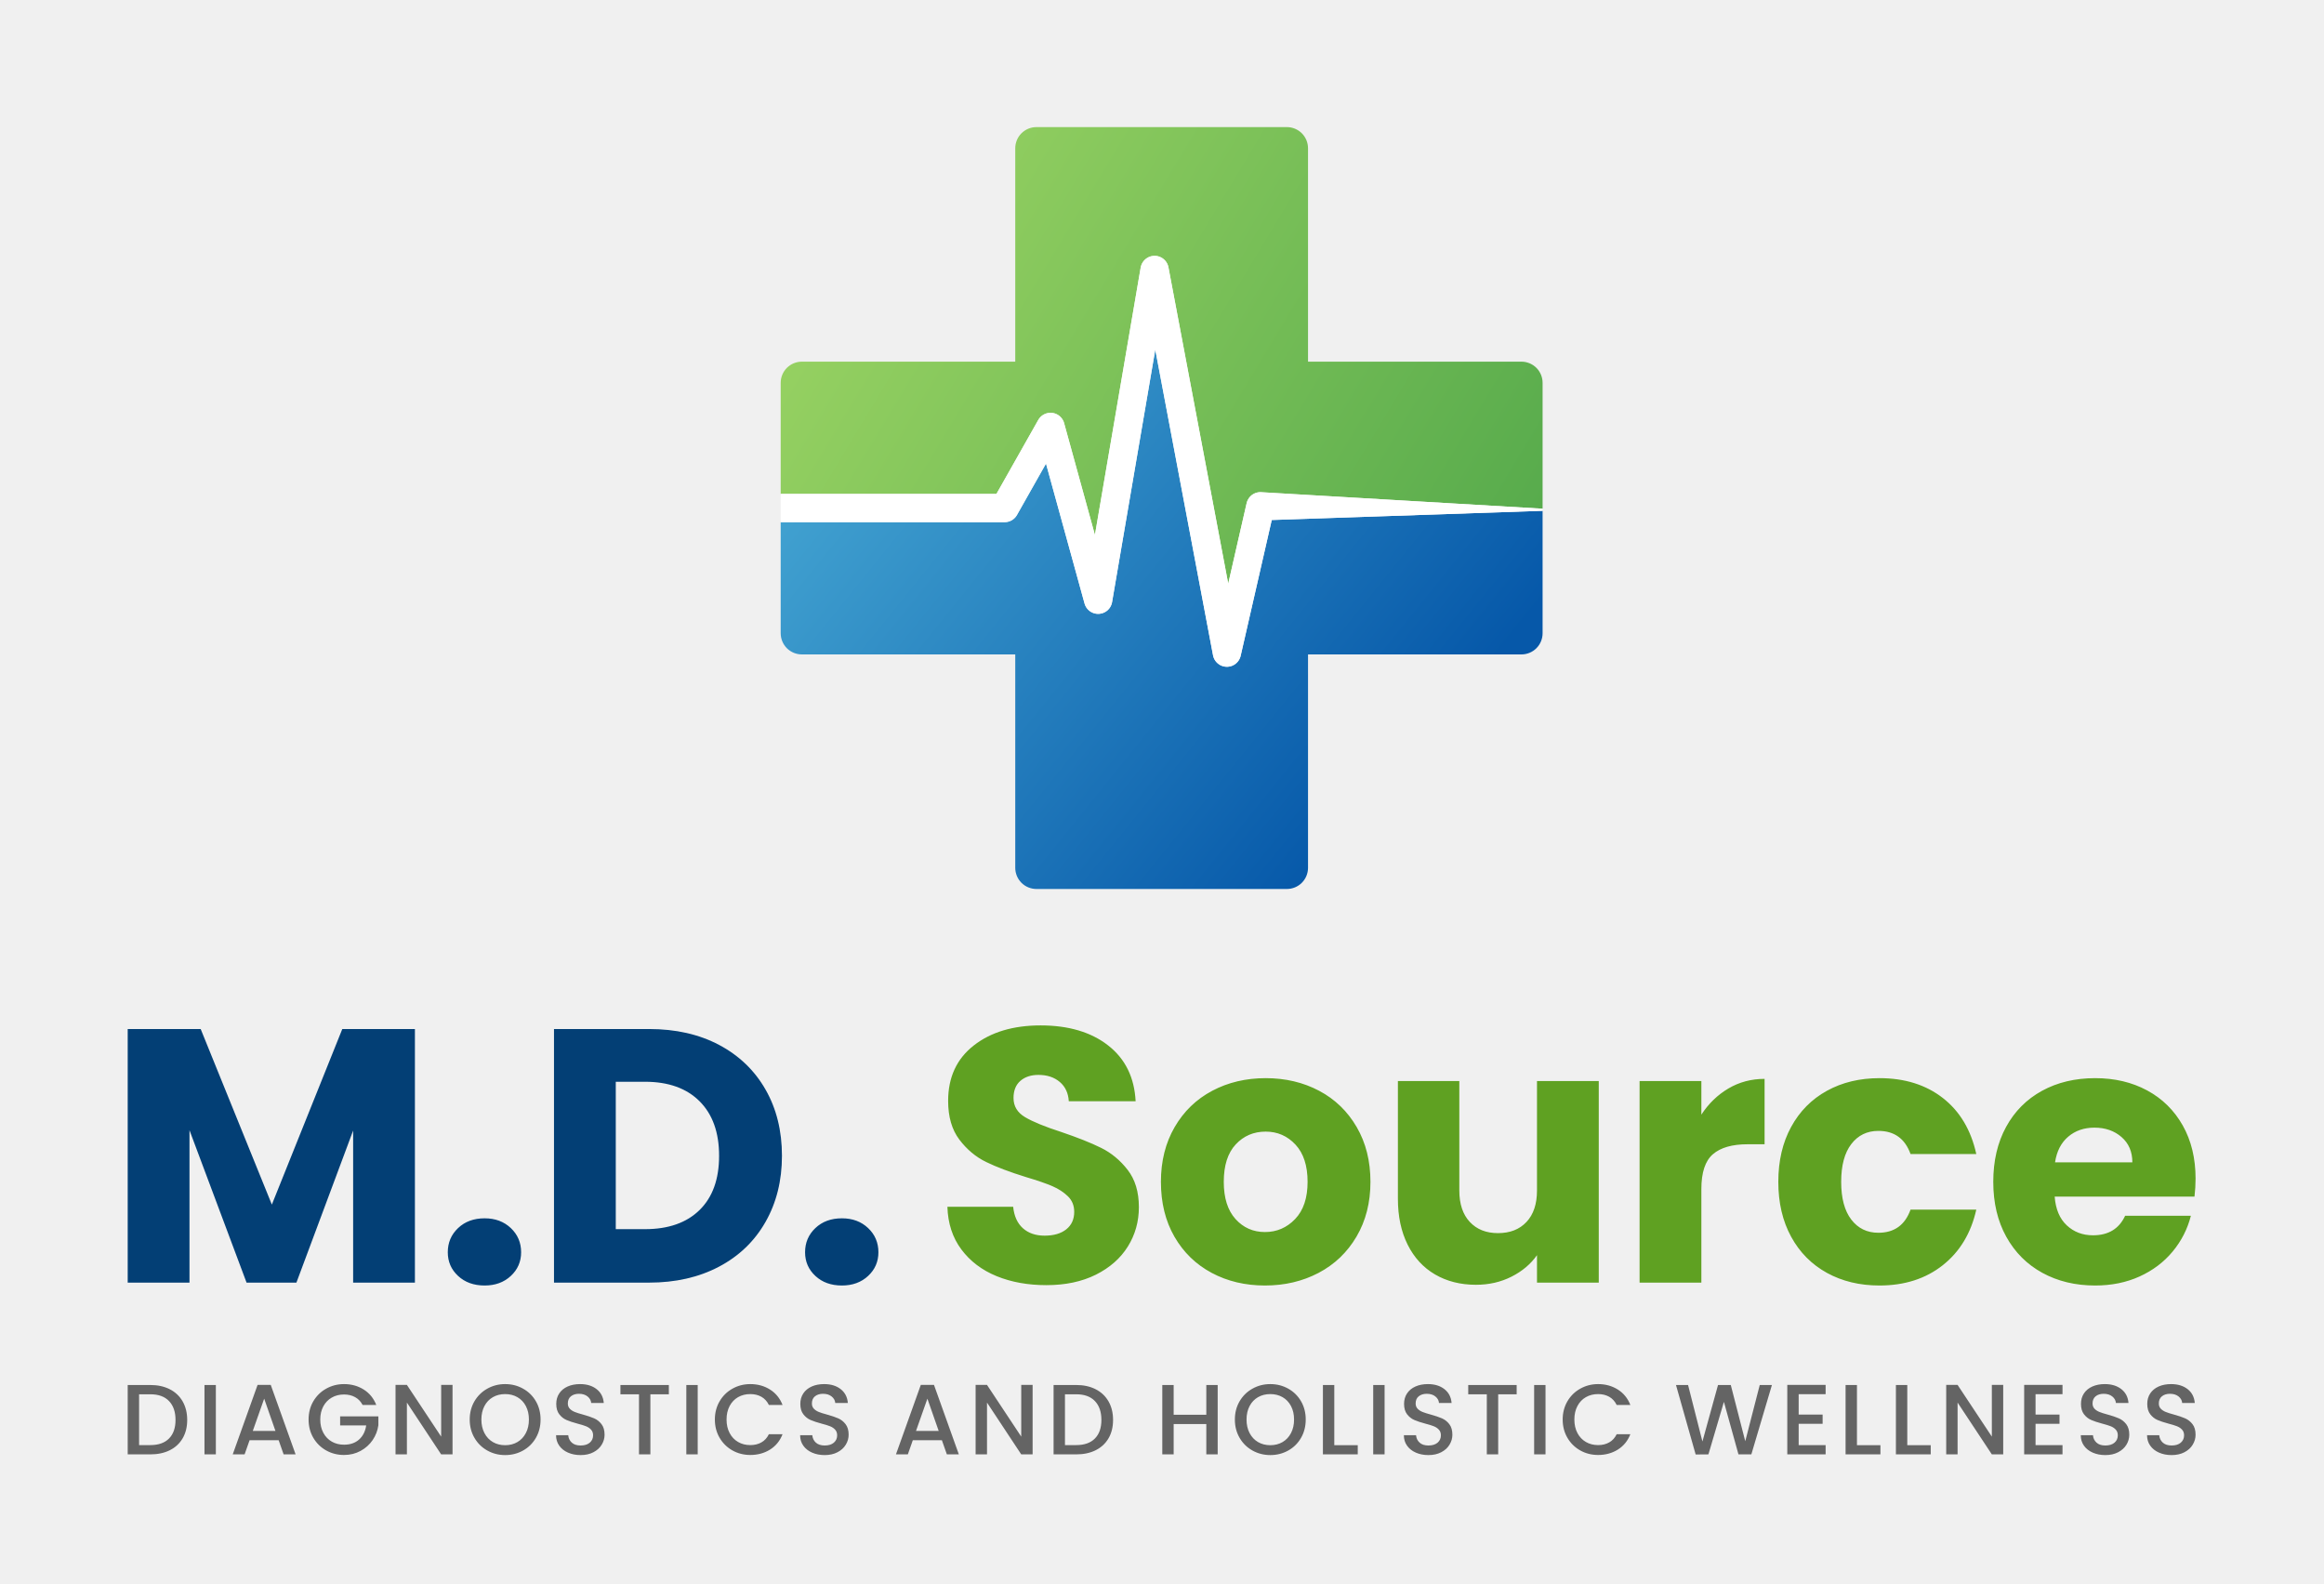
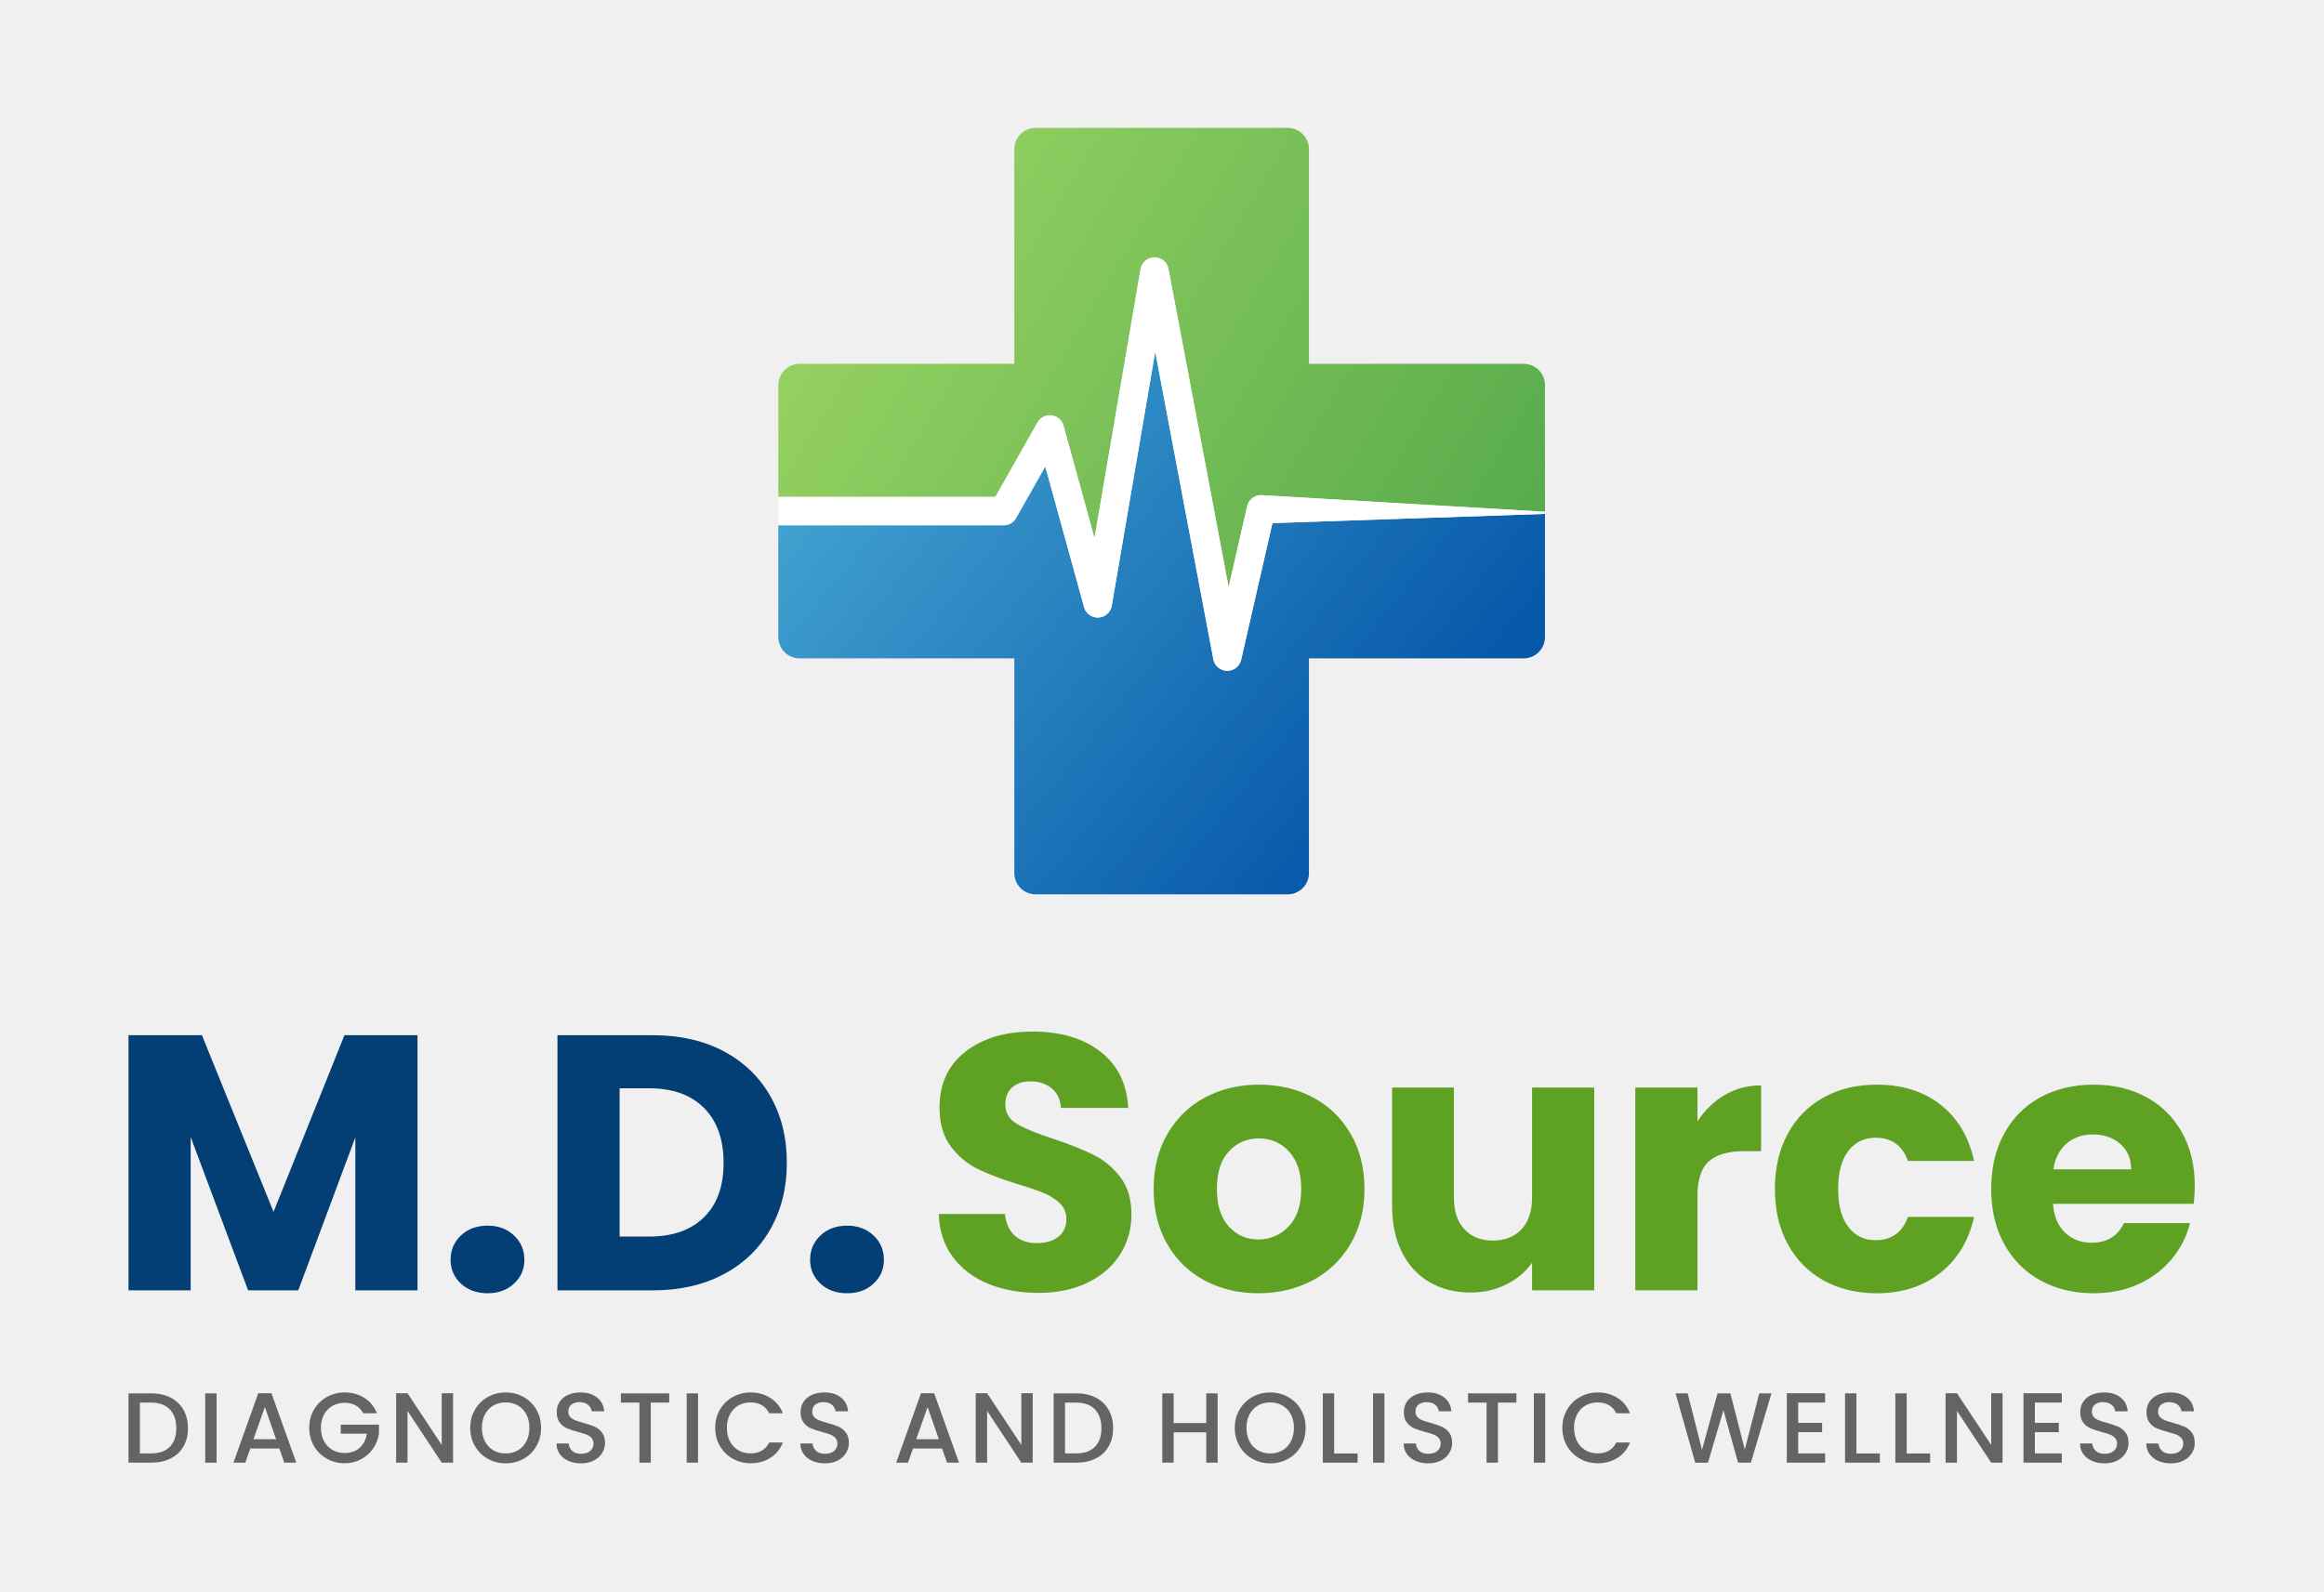
- <svg xmlns="http://www.w3.org/2000/svg" viewBox="-58.30 -70.30 1286.60 876.60" width="1287" height="877">
+ <svg xmlns="http://www.w3.org/2000/svg" viewBox="-58.30 -70.30 1278.60 875.60" width="1279" height="876">
  <defs>
    <linearGradient id="hhg-mp" gradientUnits="userSpaceOnUse" x1="0" y1="0" x2="432" y2="260">
      <stop offset="0" stop-color="#A0D765" />
      <stop offset="1" stop-color="#54A94B" />
    </linearGradient>
    <linearGradient id="hhb-mp" gradientUnits="userSpaceOnUse" x1="0" y1="190" x2="300" y2="432">
      <stop offset="0" stop-color="#44A5D2" />
      <stop offset="1" stop-color="#0658A9" />
    </linearGradient>
  </defs>
  <g id="logo">
-     <g id="mark" transform="translate(373.90 0.00) scale(0.97639)">
+     <g id="mark" transform="translate(369.90 0.00) scale(0.97639)">
      <path id="cross-green" fill="url(#hhg-mp)" d="M12.00 133.00 L10.82 133.06 L9.66 133.23 L8.52 133.52 L7.41 133.91 L6.34 134.42 L5.33 135.02 L4.39 135.72 L3.51 136.51 L2.72 137.39 L2.02 138.33 L1.42 139.34 L0.91 140.41 L0.52 141.52 L0.23 142.66 L0.06 143.82 L0.00 145.00 L0.00 208.00 L122.33 208.00 L146.04 166.06 L146.46 165.40 L146.94 164.78 L147.48 164.21 L148.07 163.70 L148.72 163.24 L149.40 162.86 L150.12 162.54 L150.86 162.29 L151.63 162.12 L152.41 162.02 L153.20 162.00 L153.98 162.06 L154.75 162.19 L155.51 162.40 L156.24 162.69 L156.95 163.04 L157.61 163.46 L158.23 163.95 L158.80 164.49 L159.31 165.08 L159.76 165.73 L160.15 166.41 L160.47 167.13 L160.71 167.88 L178.17 231.25 L204.11 79.65 L204.29 78.87 L204.54 78.12 L204.86 77.39 L205.25 76.70 L205.71 76.05 L206.24 75.45 L206.82 74.91 L207.45 74.42 L208.12 74.00 L208.84 73.65 L209.58 73.37 L210.35 73.17 L211.14 73.05 L211.93 73.00 L212.73 73.03 L213.51 73.14 L214.29 73.33 L215.04 73.60 L215.76 73.94 L216.44 74.34 L217.08 74.82 L217.67 75.35 L218.20 75.94 L218.67 76.58 L219.08 77.27 L219.41 77.99 L219.67 78.74 L219.86 79.51 L253.75 258.88 L264.20 213.21 L264.41 212.46 L264.70 211.73 L265.06 211.03 L265.48 210.37 L265.96 209.75 L266.51 209.18 L267.10 208.67 L267.75 208.22 L268.43 207.84 L269.15 207.52 L269.90 207.28 L270.66 207.11 L271.44 207.02 L272.00 207.01 L272.00 207.00 L272.10 207.01 L272.23 207.00 L272.76 207.04 L432.00 216.38 L432.00 145.00 L431.94 143.82 L431.77 142.66 L431.48 141.52 L431.09 140.41 L430.58 139.34 L429.98 138.33 L429.28 137.39 L428.49 136.51 L427.61 135.72 L426.67 135.02 L425.66 134.42 L424.59 133.91 L423.48 133.52 L422.34 133.23 L421.18 133.06 L420.00 133.00 L299.29 133.00 L299.01 132.99 L299.00 132.71 L299.00 12.00 L298.94 10.82 L298.77 9.66 L298.48 8.52 L298.09 7.41 L297.58 6.34 L296.98 5.33 L296.28 4.39 L295.49 3.51 L294.61 2.72 L293.67 2.02 L292.66 1.42 L291.59 0.91 L290.48 0.52 L289.34 0.23 L288.18 0.06 L287.00 0.00 L145.00 0.00 L143.82 0.06 L142.66 0.23 L141.52 0.52 L140.41 0.91 L139.34 1.42 L138.33 2.02 L137.39 2.72 L136.51 3.51 L135.72 4.39 L135.02 5.33 L134.42 6.34 L133.91 7.41 L133.52 8.52 L133.23 9.66 L133.06 10.82 L133.00 12.00 L133.00 132.71 L132.99 132.99 L132.71 133.00 Z" />
      <path id="cross-blue" fill="url(#hhb-mp)" d="M0.06 288.18 L0.23 289.34 L0.52 290.48 L0.91 291.59 L1.42 292.66 L2.02 293.67 L2.72 294.61 L3.51 295.49 L4.39 296.28 L5.33 296.98 L6.34 297.58 L7.41 298.09 L8.52 298.48 L9.66 298.77 L10.82 298.94 L12.00 299.00 L132.71 299.00 L132.99 299.01 L133.00 299.29 L133.00 420.00 L133.06 421.18 L133.23 422.34 L133.52 423.48 L133.91 424.59 L134.42 425.66 L135.02 426.67 L135.72 427.61 L136.51 428.49 L137.39 429.28 L138.33 429.98 L139.34 430.58 L140.41 431.09 L141.52 431.48 L142.66 431.77 L143.82 431.94 L145.00 432.00 L287.00 432.00 L288.18 431.94 L289.34 431.77 L290.48 431.48 L291.59 431.09 L292.66 430.58 L293.67 429.98 L294.61 429.28 L295.49 428.49 L296.28 427.61 L296.98 426.67 L297.58 425.66 L298.09 424.59 L298.48 423.48 L298.77 422.34 L298.94 421.18 L299.00 420.00 L299.00 299.29 L299.01 299.01 L299.29 299.00 L420.00 299.00 L421.18 298.94 L422.34 298.77 L423.48 298.48 L424.59 298.09 L425.66 297.58 L426.67 296.98 L427.61 296.28 L428.49 295.49 L429.28 294.61 L429.98 293.67 L430.58 292.66 L431.09 291.59 L431.48 290.48 L431.77 289.34 L431.94 288.18 L432.00 287.00 L432.00 217.57 L278.43 222.78 L260.80 299.79 L260.59 300.54 L260.30 301.26 L259.95 301.96 L259.53 302.62 L259.05 303.23 L258.52 303.79 L257.93 304.30 L257.29 304.75 L256.61 305.14 L255.90 305.46 L255.16 305.70 L254.40 305.88 L253.63 305.98 L252.85 306.00 L252.07 305.95 L251.30 305.82 L250.55 305.61 L249.82 305.34 L249.12 305.00 L248.46 304.58 L247.84 304.11 L247.27 303.58 L246.75 302.99 L246.29 302.36 L245.90 301.69 L245.58 300.98 L245.32 300.24 L245.14 299.49 L212.39 126.15 L187.89 269.35 L187.72 270.10 L187.48 270.84 L187.17 271.55 L186.80 272.22 L186.36 272.86 L185.86 273.45 L185.31 273.99 L184.71 274.47 L184.06 274.89 L183.38 275.25 L182.66 275.54 L181.92 275.77 L181.17 275.91 L180.40 275.99 L179.63 275.99 L178.86 275.92 L178.10 275.77 L177.36 275.55 L176.64 275.26 L175.96 274.90 L175.31 274.48 L174.71 274.00 L174.16 273.46 L173.66 272.87 L173.22 272.24 L172.84 271.57 L172.53 270.86 L172.29 270.12 L150.43 190.80 L133.96 219.94 L133.55 220.59 L133.09 221.19 L132.56 221.75 L131.98 222.26 L131.36 222.71 L130.70 223.10 L130.00 223.42 L129.27 223.67 L128.53 223.85 L127.77 223.96 L127.00 224.00 L0.00 224.00 L0.00 287.00 Z" />
      <path id="heartbeat" fill="#FFFFFF" d="M0.00 224.00 L127.00 224.00 L127.77 223.96 L128.53 223.85 L129.27 223.67 L130.00 223.42 L130.70 223.10 L131.36 222.71 L131.98 222.26 L132.56 221.75 L133.09 221.19 L133.55 220.59 L133.96 219.94 L150.43 190.80 L172.29 270.12 L172.53 270.86 L172.84 271.57 L173.22 272.24 L173.66 272.87 L174.16 273.46 L174.71 274.00 L175.31 274.48 L175.96 274.90 L176.64 275.26 L177.36 275.55 L178.10 275.77 L178.86 275.92 L179.63 275.99 L180.40 275.99 L181.17 275.91 L181.92 275.77 L182.66 275.54 L183.38 275.25 L184.06 274.89 L184.71 274.47 L185.31 273.99 L185.86 273.45 L186.36 272.86 L186.80 272.22 L187.17 271.55 L187.48 270.84 L187.72 270.10 L187.89 269.35 L212.39 126.15 L245.14 299.49 L245.32 300.24 L245.58 300.98 L245.90 301.69 L246.29 302.36 L246.75 302.99 L247.27 303.58 L247.84 304.11 L248.46 304.58 L249.12 305.00 L249.82 305.34 L250.55 305.61 L251.30 305.82 L252.07 305.95 L252.85 306.00 L253.63 305.98 L254.40 305.88 L255.16 305.70 L255.90 305.46 L256.61 305.14 L257.29 304.75 L257.93 304.30 L258.52 303.79 L259.05 303.23 L259.53 302.62 L259.95 301.96 L260.30 301.26 L260.59 300.54 L260.80 299.79 L278.43 222.78 L432.00 217.57 L432.00 216.38 L272.76 207.04 L272.23 207.00 L272.10 207.01 L272.00 207.00 L272.00 207.01 L271.44 207.02 L270.66 207.11 L269.90 207.28 L269.15 207.52 L268.43 207.84 L267.75 208.22 L267.10 208.67 L266.51 209.18 L265.96 209.75 L265.48 210.37 L265.06 211.03 L264.70 211.73 L264.41 212.46 L264.20 213.21 L253.75 258.88 L219.86 79.51 L219.67 78.74 L219.41 77.99 L219.08 77.27 L218.67 76.58 L218.20 75.94 L217.67 75.35 L217.08 74.82 L216.44 74.34 L215.76 73.94 L215.04 73.60 L214.29 73.33 L213.51 73.14 L212.73 73.03 L211.93 73.00 L211.14 73.05 L210.35 73.17 L209.58 73.37 L208.84 73.65 L208.12 74.00 L207.45 74.42 L206.82 74.91 L206.24 75.45 L205.71 76.05 L205.25 76.70 L204.86 77.39 L204.54 78.12 L204.29 78.87 L204.11 79.65 L178.17 231.25 L160.71 167.88 L160.47 167.13 L160.15 166.41 L159.76 165.73 L159.31 165.08 L158.80 164.49 L158.23 163.95 L157.61 163.46 L156.95 163.04 L156.24 162.69 L155.51 162.40 L154.75 162.19 L153.98 162.06 L153.20 162.00 L152.41 162.02 L151.63 162.12 L150.86 162.29 L150.12 162.54 L149.40 162.86 L148.72 163.24 L148.07 163.70 L147.48 164.21 L146.94 164.78 L146.46 165.40 L146.04 166.06 L122.33 208.00 L0.00 208.00 Z" />
    </g>
    <g id="text">
      <path id="wordmark-md" fill="#033F75" d="M171.4 499.33V639.73H137.2V555.53L105.8 639.73H78.2L46.6 555.33V639.73H12.4V499.33H52.8L92.2 596.53L131.2 499.33Z M189.6 622.93Q189.6 614.93 195.3 609.53Q201 604.13 210 604.13Q218.8 604.13 224.5 609.53Q230.2 614.93 230.2 622.93Q230.2 630.73 224.5 636.03Q218.8 641.33 210 641.33Q201 641.33 195.3 636.03Q189.6 630.73 189.6 622.93Z M374.6 569.53Q374.6 590.13 365.5 606.13Q356.4 622.13 339.7 630.93Q323 639.73 301 639.73H248.4V499.33H301Q323.2 499.33 339.8 508.13Q356.4 516.93 365.5 532.83Q374.6 548.73 374.6 569.53ZM339.8 569.53Q339.8 550.13 329 539.33Q318.2 528.53 298.8 528.53H282.6V610.13H298.8Q318.2 610.13 329 599.53Q339.8 588.93 339.8 569.53Z M387.4 622.93Q387.4 614.93 393.1 609.53Q398.8 604.13 407.8 604.13Q416.6 604.13 422.3 609.53Q428 614.93 428 622.93Q428 630.73 422.3 636.03Q416.6 641.33 407.8 641.33Q398.8 641.33 393.1 636.03Q387.4 630.73 387.4 622.93Z" />
-       <path id="wordmark-source" fill="#5FA122" d="M466.2 597.73H502.6Q503.4 605.53 508 609.63Q512.6 613.73 520 613.73Q527.6 613.73 532 610.23Q536.4 606.73 536.4 600.53Q536.4 595.33 532.9 591.93Q529.4 588.53 524.3 586.33Q519.2 584.13 509.8 581.33Q496.2 577.13 487.6 572.93Q479 568.73 472.8 560.53Q466.6 552.33 466.6 539.13Q466.6 519.53 480.8 508.43Q495 497.33 517.8 497.33Q541 497.33 555.2 508.43Q569.4 519.53 570.4 539.33H533.4Q533 532.53 528.4 528.63Q523.8 524.73 516.6 524.73Q510.4 524.73 506.6 528.03Q502.8 531.33 502.8 537.53Q502.8 544.33 509.2 548.13Q515.6 551.93 529.2 556.33Q542.8 560.93 551.3 565.13Q559.8 569.33 566 577.33Q572.2 585.33 572.2 597.93Q572.2 609.93 566.1 619.73Q560 629.53 548.4 635.33Q536.8 641.13 521 641.13Q505.6 641.13 493.4 636.13Q481.2 631.13 473.9 621.33Q466.6 611.53 466.2 597.73Z M584.4 583.93Q584.4 566.73 592 553.63Q599.6 540.53 612.8 533.53Q626 526.53 642.4 526.53Q658.8 526.53 672 533.53Q685.2 540.53 692.8 553.63Q700.4 566.73 700.4 583.93Q700.4 601.13 692.7 614.23Q685 627.33 671.7 634.33Q658.4 641.33 642 641.33Q625.6 641.33 612.5 634.33Q599.4 627.33 591.9 614.33Q584.4 601.33 584.4 583.93ZM665.6 583.93Q665.6 570.53 658.9 563.33Q652.2 556.13 642.4 556.13Q632.4 556.13 625.8 563.23Q619.2 570.33 619.2 583.93Q619.2 597.33 625.7 604.53Q632.2 611.73 642 611.73Q651.8 611.73 658.7 604.53Q665.6 597.33 665.6 583.93Z M826.8 528.13V639.73H792.6V624.53Q787.4 631.93 778.5 636.43Q769.6 640.93 758.8 640.93Q746 640.93 736.2 635.23Q726.4 629.53 721 618.73Q715.6 607.93 715.6 593.33V528.13H749.6V588.73Q749.6 599.93 755.4 606.13Q761.2 612.33 771 612.33Q781 612.33 786.8 606.13Q792.6 599.93 792.6 588.73V528.13Z M918.6 526.93V563.13H909.2Q896.4 563.13 890 568.63Q883.6 574.13 883.6 587.93V639.73H849.4V528.13H883.6V546.73Q889.6 537.53 898.6 532.23Q907.6 526.93 918.6 526.93Z M982.2 526.53Q1003.2 526.53 1017.3 537.53Q1031.4 548.53 1035.8 568.53H999.4Q994.8 555.73 981.6 555.73Q972.2 555.73 966.6 563.03Q961 570.33 961 583.93Q961 597.53 966.6 604.83Q972.2 612.13 981.6 612.13Q994.8 612.13 999.4 599.33H1035.8Q1031.4 618.93 1017.2 630.13Q1003 641.33 982.2 641.33Q965.8 641.33 953.1 634.33Q940.4 627.33 933.3 614.33Q926.2 601.33 926.2 583.93Q926.2 566.53 933.3 553.53Q940.4 540.53 953.1 533.53Q965.8 526.53 982.2 526.53Z M1156.6 592.13H1079.2Q1080 602.53 1085.9 608.03Q1091.8 613.53 1100.4 613.53Q1113.2 613.53 1118.2 602.73H1154.6Q1151.8 613.73 1144.5 622.53Q1137.2 631.33 1126.2 636.33Q1115.2 641.33 1101.6 641.33Q1085.2 641.33 1072.4 634.33Q1059.6 627.33 1052.4 614.33Q1045.2 601.33 1045.2 583.93Q1045.2 566.53 1052.3 553.53Q1059.4 540.53 1072.2 533.53Q1085 526.53 1101.6 526.53Q1117.8 526.53 1130.4 533.33Q1143 540.13 1150.1 552.73Q1157.2 565.33 1157.2 582.13Q1157.2 586.93 1156.6 592.13ZM1122.2 573.13Q1122.2 564.33 1116.2 559.13Q1110.2 553.93 1101.2 553.93Q1092.6 553.93 1086.7 558.93Q1080.8 563.93 1079.4 573.13Z" />
-       <path id="descriptor" fill="#646464" d="M45.34 715.75Q45.34 721.61 42.82 725.92Q40.31 730.23 35.69 732.53Q31.08 734.82 24.94 734.82H12.4V696.41H24.94Q31.08 696.41 35.69 698.76Q40.31 701.11 42.82 705.5Q45.34 709.9 45.34 715.75ZM38.87 715.75Q38.87 709.07 35.28 705.31Q31.69 701.55 24.94 701.55H18.7V729.68H24.94Q31.69 729.68 35.28 726.03Q38.87 722.39 38.87 715.75Z M61.2 696.41V734.82H54.9V696.41Z M95.96 726.97H79.88L77.11 734.82H70.54L84.3 696.36H91.59L105.35 734.82H98.72ZM94.19 721.83 87.95 703.98 81.65 721.83Z M142.44 707.46Q140.94 704.59 138.29 703.13Q135.64 701.66 132.16 701.66Q128.34 701.66 125.36 703.38Q122.38 705.09 120.69 708.24Q119 711.39 119 715.53Q119 719.68 120.69 722.86Q122.38 726.03 125.36 727.75Q128.34 729.46 132.16 729.46Q137.3 729.46 140.5 726.59Q143.71 723.71 144.43 718.79H130V713.77H151.17V718.68Q150.56 723.16 147.99 726.92Q145.42 730.68 141.3 732.91Q137.19 735.15 132.16 735.15Q126.74 735.15 122.27 732.64Q117.79 730.12 115.16 725.65Q112.54 721.17 112.54 715.53Q112.54 709.9 115.16 705.42Q117.79 700.94 122.29 698.43Q126.8 695.91 132.16 695.91Q138.29 695.91 143.07 698.93Q147.85 701.94 150.01 707.46Z M192.23 734.82H185.93L166.97 706.14V734.82H160.67V696.36H166.97L185.93 724.98V696.36H192.23Z M201.74 715.53Q201.74 709.9 204.36 705.42Q206.99 700.94 211.49 698.43Q215.99 695.91 221.35 695.91Q226.77 695.91 231.27 698.43Q235.78 700.94 238.38 705.42Q240.97 709.9 240.97 715.53Q240.97 721.17 238.38 725.67Q235.78 730.18 231.27 732.69Q226.77 735.21 221.35 735.21Q215.99 735.21 211.49 732.69Q206.99 730.18 204.36 725.67Q201.74 721.17 201.74 715.53ZM234.51 715.53Q234.51 711.28 232.82 708.07Q231.14 704.87 228.15 703.15Q225.17 701.44 221.35 701.44Q217.54 701.44 214.56 703.15Q211.57 704.87 209.89 708.07Q208.2 711.28 208.2 715.53Q208.2 719.79 209.89 723.02Q211.57 726.25 214.56 728Q217.54 729.74 221.35 729.74Q225.17 729.74 228.15 728Q231.14 726.25 232.82 723.02Q234.51 719.79 234.51 715.53Z M249.54 724.21H256.28Q256.5 726.7 258.24 728.3Q259.98 729.9 263.13 729.9Q266.39 729.9 268.22 728.33Q270.04 726.75 270.04 724.27Q270.04 722.33 268.91 721.12Q267.78 719.9 266.09 719.24Q264.41 718.57 261.42 717.8Q257.66 716.8 255.31 715.78Q252.97 714.76 251.31 712.6Q249.65 710.45 249.65 706.86Q249.65 703.54 251.31 701.05Q252.97 698.57 255.95 697.24Q258.93 695.91 262.86 695.91Q268.44 695.91 272 698.71Q275.57 701.5 275.96 706.36H268.99Q268.83 704.26 267 702.77Q265.18 701.28 262.19 701.28Q259.49 701.28 257.77 702.66Q256.06 704.04 256.06 706.64Q256.06 708.4 257.14 709.54Q258.22 710.67 259.87 711.33Q261.53 712 264.41 712.77Q268.22 713.82 270.62 714.87Q273.03 715.92 274.71 718.1Q276.4 720.29 276.4 723.93Q276.4 726.86 274.82 729.46Q273.25 732.06 270.24 733.63Q267.22 735.21 263.13 735.21Q259.27 735.21 256.17 733.85Q253.08 732.5 251.31 730.01Q249.54 727.53 249.54 724.21Z M311.99 696.41V701.55H301.76V734.82H295.46V701.55H285.18V696.41Z M327.96 696.41V734.82H321.66V696.41Z M357.08 695.91Q363.22 695.91 368 698.93Q372.78 701.94 374.93 707.46H367.36Q365.87 704.43 363.22 702.93Q360.57 701.44 357.08 701.44Q353.27 701.44 350.29 703.15Q347.3 704.87 345.62 708.07Q343.93 711.28 343.93 715.53Q343.93 719.79 345.62 722.99Q347.3 726.2 350.29 727.94Q353.27 729.68 357.08 729.68Q360.57 729.68 363.22 728.19Q365.87 726.7 367.36 723.66H374.93Q372.78 729.18 368 732.17Q363.22 735.15 357.08 735.15Q351.67 735.15 347.19 732.64Q342.71 730.12 340.09 725.65Q337.46 721.17 337.46 715.53Q337.46 709.9 340.09 705.42Q342.71 700.94 347.22 698.43Q351.72 695.91 357.08 695.91Z M384.66 724.21H391.4Q391.62 726.7 393.36 728.3Q395.11 729.9 398.26 729.9Q401.52 729.9 403.34 728.33Q405.16 726.75 405.16 724.27Q405.16 722.33 404.03 721.12Q402.9 719.9 401.21 719.24Q399.53 718.57 396.54 717.8Q392.78 716.8 390.44 715.78Q388.09 714.76 386.43 712.6Q384.77 710.45 384.77 706.86Q384.77 703.54 386.43 701.05Q388.09 698.57 391.07 697.24Q394.06 695.91 397.98 695.91Q403.56 695.91 407.13 698.71Q410.69 701.5 411.08 706.36H404.11Q403.95 704.26 402.12 702.77Q400.3 701.28 397.32 701.28Q394.61 701.28 392.89 702.66Q391.18 704.04 391.18 706.64Q391.18 708.4 392.26 709.54Q393.34 710.67 394.99 711.33Q396.65 712 399.53 712.77Q403.34 713.82 405.74 714.87Q408.15 715.92 409.83 718.1Q411.52 720.29 411.52 723.93Q411.52 726.86 409.94 729.46Q408.37 732.06 405.36 733.63Q402.34 735.21 398.26 735.21Q394.39 735.21 391.29 733.85Q388.2 732.5 386.43 730.01Q384.66 727.53 384.66 724.21Z M463.14 726.97H447.05L444.29 734.82H437.71L451.47 696.36H458.77L472.53 734.82H465.9ZM461.37 721.83 455.12 703.98 448.82 721.83Z M513.37 734.82H507.07L488.12 706.14V734.82H481.81V696.36H488.12L507.07 724.98V696.36H513.37Z M557.91 715.75Q557.91 721.61 555.4 725.92Q552.88 730.23 548.27 732.53Q543.66 734.82 537.52 734.82H524.98V696.41H537.52Q543.66 696.41 548.27 698.76Q552.88 701.11 555.4 705.5Q557.91 709.9 557.91 715.75ZM551.45 715.75Q551.45 709.07 547.86 705.31Q544.26 701.55 537.52 701.55H531.28V729.68H537.52Q544.26 729.68 547.86 726.03Q551.45 722.39 551.45 715.75Z M615.83 696.41V734.82H609.53V718.02H591.46V734.82H585.16V696.41H591.46V712.88H609.53V696.41Z M625.34 715.53Q625.34 709.9 627.96 705.42Q630.59 700.94 635.09 698.43Q639.59 695.91 644.96 695.91Q650.37 695.91 654.88 698.43Q659.38 700.94 661.98 705.42Q664.57 709.9 664.57 715.53Q664.57 721.17 661.98 725.67Q659.38 730.18 654.88 732.69Q650.37 735.21 644.96 735.21Q639.59 735.21 635.09 732.69Q630.59 730.18 627.96 725.67Q625.34 721.17 625.34 715.53ZM658.11 715.53Q658.11 711.28 656.42 708.07Q654.74 704.87 651.75 703.15Q648.77 701.44 644.96 701.44Q641.14 701.44 638.16 703.15Q635.17 704.87 633.49 708.07Q631.8 711.28 631.8 715.53Q631.8 719.79 633.49 723.02Q635.17 726.25 638.16 728Q641.14 729.74 644.96 729.74Q648.77 729.74 651.75 728Q654.74 726.25 656.42 723.02Q658.11 719.79 658.11 715.53Z M680.38 729.74H693.37V734.82H674.08V696.41H680.38Z M708.23 696.41V734.82H701.93V696.41Z M718.9 724.21H725.64Q725.86 726.7 727.6 728.3Q729.34 729.9 732.49 729.9Q735.75 729.9 737.58 728.33Q739.4 726.75 739.4 724.27Q739.4 722.33 738.27 721.12Q737.14 719.9 735.45 719.24Q733.76 718.57 730.78 717.8Q727.02 716.8 724.67 715.78Q722.33 714.76 720.67 712.6Q719.01 710.45 719.01 706.86Q719.01 703.54 720.67 701.05Q722.33 698.57 725.31 697.24Q728.29 695.91 732.22 695.91Q737.8 695.91 741.36 698.71Q744.93 701.5 745.32 706.36H738.35Q738.19 704.26 736.36 702.77Q734.54 701.28 731.55 701.28Q728.85 701.28 727.13 702.66Q725.42 704.04 725.42 706.64Q725.42 708.4 726.5 709.54Q727.58 710.67 729.23 711.33Q730.89 712 733.76 712.77Q737.58 713.82 739.98 714.87Q742.39 715.92 744.07 718.1Q745.76 720.29 745.76 723.93Q745.76 726.86 744.18 729.46Q742.61 732.06 739.6 733.63Q736.58 735.21 732.49 735.21Q728.63 735.21 725.53 733.85Q722.44 732.5 720.67 730.01Q718.9 727.53 718.9 724.21Z M781.35 696.41V701.55H771.12V734.82H764.82V701.55H754.54V696.41Z M797.32 696.41V734.82H791.02V696.41Z M826.44 695.91Q832.58 695.91 837.36 698.93Q842.14 701.94 844.29 707.46H836.72Q835.23 704.43 832.58 702.93Q829.92 701.44 826.44 701.44Q822.63 701.44 819.65 703.15Q816.66 704.87 814.98 708.07Q813.29 711.28 813.29 715.53Q813.29 719.79 814.98 722.99Q816.66 726.2 819.65 727.94Q822.63 729.68 826.44 729.68Q829.92 729.68 832.58 728.19Q835.23 726.7 836.72 723.66H844.29Q842.14 729.18 837.36 732.17Q832.58 735.15 826.44 735.15Q821.03 735.15 816.55 732.64Q812.07 730.12 809.45 725.65Q806.82 721.17 806.82 715.53Q806.82 709.9 809.45 705.42Q812.07 700.94 816.58 698.43Q821.08 695.91 826.44 695.91Z M922.66 696.41 911.27 734.82H904.14L896.08 705.75L887.51 734.82L880.44 734.88L869.55 696.41H876.24L884.19 727.69L892.82 696.41H899.89L907.9 727.53L915.92 696.41Z M937.47 701.5V712.77H950.73V717.91H937.47V729.68H952.39V734.82H931.17V696.36H952.39V701.5Z M969.74 729.74H982.73V734.82H963.44V696.41H969.74Z M997.6 729.74H1010.58V734.82H991.3V696.41H997.6Z M1050.71 734.82H1044.41L1025.45 706.14V734.82H1019.15V696.36H1025.45L1044.41 724.98V696.36H1050.71Z M1068.61 701.5V712.77H1081.87V717.91H1068.61V729.68H1083.53V734.82H1062.31V696.36H1083.53V701.5Z M1093.65 724.21H1100.39Q1100.61 726.7 1102.35 728.3Q1104.09 729.9 1107.24 729.9Q1110.5 729.9 1112.33 728.33Q1114.15 726.75 1114.15 724.27Q1114.15 722.33 1113.02 721.12Q1111.88 719.9 1110.2 719.24Q1108.51 718.57 1105.53 717.8Q1101.77 716.8 1099.42 715.78Q1097.07 714.76 1095.41 712.6Q1093.76 710.45 1093.76 706.86Q1093.76 703.54 1095.41 701.05Q1097.07 698.57 1100.06 697.24Q1103.04 695.91 1106.96 695.91Q1112.55 695.91 1116.11 698.71Q1119.68 701.5 1120.06 706.36H1113.1Q1112.93 704.26 1111.11 702.77Q1109.29 701.28 1106.3 701.28Q1103.59 701.28 1101.88 702.66Q1100.17 704.04 1100.17 706.64Q1100.17 708.4 1101.24 709.54Q1102.32 710.67 1103.98 711.33Q1105.64 712 1108.51 712.77Q1112.33 713.82 1114.73 714.87Q1117.13 715.92 1118.82 718.1Q1120.5 720.29 1120.5 723.93Q1120.5 726.86 1118.93 729.46Q1117.35 732.06 1114.34 733.63Q1111.33 735.21 1107.24 735.21Q1103.37 735.21 1100.28 733.85Q1097.18 732.5 1095.41 730.01Q1093.65 727.53 1093.65 724.21Z M1130.34 724.21H1137.08Q1137.3 726.7 1139.05 728.3Q1140.79 729.9 1143.94 729.9Q1147.2 729.9 1149.02 728.33Q1150.84 726.75 1150.84 724.27Q1150.84 722.33 1149.71 721.12Q1148.58 719.9 1146.89 719.24Q1145.21 718.57 1142.22 717.8Q1138.47 716.8 1136.12 715.78Q1133.77 714.76 1132.11 712.6Q1130.45 710.45 1130.45 706.86Q1130.45 703.54 1132.11 701.05Q1133.77 698.57 1136.75 697.24Q1139.74 695.91 1143.66 695.91Q1149.24 695.91 1152.81 698.71Q1156.37 701.5 1156.76 706.36H1149.79Q1149.63 704.26 1147.81 702.77Q1145.98 701.28 1143 701.28Q1140.29 701.28 1138.58 702.66Q1136.86 704.04 1136.86 706.64Q1136.86 708.4 1137.94 709.54Q1139.02 710.67 1140.68 711.33Q1142.33 712 1145.21 712.77Q1149.02 713.82 1151.42 714.87Q1153.83 715.92 1155.51 718.1Q1157.2 720.29 1157.2 723.93Q1157.2 726.86 1155.62 729.46Q1154.05 732.06 1151.04 733.63Q1148.03 735.21 1143.94 735.21Q1140.07 735.21 1136.97 733.85Q1133.88 732.5 1132.11 730.01Q1130.34 727.53 1130.34 724.21Z" />
+       <path id="wordmark-source" fill="#5FA122" d="M458.2 597.73H494.6Q495.4 605.53 500 609.63Q504.6 613.73 512 613.73Q519.6 613.73 524 610.23Q528.4 606.73 528.4 600.53Q528.4 595.33 524.9 591.93Q521.4 588.53 516.3 586.33Q511.2 584.13 501.8 581.33Q488.2 577.13 479.6 572.93Q471 568.73 464.8 560.53Q458.6 552.33 458.6 539.13Q458.6 519.53 472.8 508.43Q487 497.33 509.8 497.33Q533 497.33 547.2 508.43Q561.4 519.53 562.4 539.33H525.4Q525 532.53 520.4 528.63Q515.8 524.73 508.6 524.73Q502.4 524.73 498.6 528.03Q494.8 531.33 494.8 537.53Q494.8 544.33 501.2 548.13Q507.6 551.93 521.2 556.33Q534.8 560.93 543.3 565.13Q551.8 569.33 558 577.33Q564.2 585.33 564.2 597.93Q564.2 609.93 558.1 619.73Q552 629.53 540.4 635.33Q528.8 641.13 513 641.13Q497.6 641.13 485.4 636.13Q473.2 631.13 465.9 621.33Q458.6 611.53 458.2 597.73Z M576.4 583.93Q576.4 566.73 584 553.63Q591.6 540.53 604.8 533.53Q618 526.53 634.4 526.53Q650.8 526.53 664 533.53Q677.2 540.53 684.8 553.63Q692.4 566.73 692.4 583.93Q692.4 601.13 684.7 614.23Q677 627.33 663.7 634.33Q650.4 641.33 634 641.33Q617.6 641.33 604.5 634.33Q591.4 627.33 583.9 614.33Q576.4 601.33 576.4 583.93ZM657.6 583.93Q657.6 570.53 650.9 563.33Q644.2 556.13 634.4 556.13Q624.4 556.13 617.8 563.23Q611.2 570.33 611.2 583.93Q611.2 597.33 617.7 604.53Q624.2 611.73 634 611.73Q643.8 611.73 650.7 604.53Q657.6 597.33 657.6 583.93Z M818.8 528.13V639.73H784.6V624.53Q779.4 631.93 770.5 636.43Q761.6 640.93 750.8 640.93Q738 640.93 728.2 635.23Q718.4 629.53 713 618.73Q707.6 607.93 707.6 593.33V528.13H741.6V588.73Q741.6 599.93 747.4 606.13Q753.2 612.33 763 612.33Q773 612.33 778.8 606.13Q784.6 599.93 784.6 588.73V528.13Z M910.6 526.93V563.13H901.2Q888.4 563.13 882 568.63Q875.6 574.13 875.6 587.93V639.73H841.4V528.13H875.6V546.73Q881.6 537.53 890.6 532.23Q899.6 526.93 910.6 526.93Z M974.2 526.53Q995.2 526.53 1009.3 537.53Q1023.4 548.53 1027.8 568.53H991.4Q986.8 555.73 973.6 555.73Q964.2 555.73 958.6 563.03Q953 570.33 953 583.93Q953 597.53 958.6 604.83Q964.2 612.13 973.6 612.13Q986.8 612.13 991.4 599.33H1027.8Q1023.4 618.93 1009.2 630.13Q995 641.33 974.2 641.33Q957.8 641.33 945.1 634.33Q932.4 627.33 925.3 614.33Q918.2 601.33 918.2 583.93Q918.2 566.53 925.3 553.53Q932.4 540.53 945.1 533.53Q957.8 526.53 974.2 526.53Z M1148.6 592.13H1071.2Q1072 602.53 1077.9 608.03Q1083.8 613.53 1092.4 613.53Q1105.2 613.53 1110.2 602.73H1146.6Q1143.8 613.73 1136.5 622.53Q1129.2 631.33 1118.2 636.33Q1107.2 641.33 1093.6 641.33Q1077.2 641.33 1064.4 634.33Q1051.6 627.33 1044.4 614.33Q1037.2 601.33 1037.2 583.93Q1037.2 566.53 1044.3 553.53Q1051.4 540.53 1064.2 533.53Q1077 526.53 1093.6 526.53Q1109.8 526.53 1122.4 533.33Q1135 540.13 1142.1 552.73Q1149.2 565.33 1149.2 582.13Q1149.2 586.93 1148.6 592.13ZM1114.2 573.13Q1114.2 564.33 1108.2 559.13Q1102.2 553.93 1093.2 553.93Q1084.6 553.93 1078.7 558.93Q1072.8 563.93 1071.4 573.13Z" />
+       <path id="descriptor" fill="#646464" d="M45.11 715.62Q45.11 721.43 42.61 725.71Q40.11 729.99 35.53 732.27Q30.95 734.55 24.86 734.55H12.4V696.41H24.86Q30.95 696.41 35.53 698.74Q40.11 701.07 42.61 705.44Q45.11 709.8 45.11 715.62ZM38.69 715.62Q38.69 708.98 35.12 705.24Q31.55 701.51 24.86 701.51H18.66V729.45H24.86Q31.55 729.45 35.12 725.82Q38.69 722.2 38.69 715.62Z M60.86 696.41V734.55H54.6V696.41Z M95.38 726.76H79.41L76.66 734.55H70.13L83.8 696.35H91.04L104.7 734.55H98.12ZM93.62 721.65 87.42 703.93 81.16 721.65Z M141.53 707.38Q140.05 704.53 137.41 703.08Q134.78 701.62 131.32 701.62Q127.53 701.62 124.57 703.32Q121.61 705.02 119.93 708.15Q118.26 711.28 118.26 715.4Q118.26 719.51 119.93 722.67Q121.61 725.82 124.57 727.52Q127.53 729.23 131.32 729.23Q136.42 729.23 139.61 726.37Q142.79 723.52 143.5 718.63H129.18V713.64H150.2V718.52Q149.6 722.97 147.04 726.7Q144.49 730.43 140.4 732.66Q136.31 734.88 131.32 734.88Q125.94 734.88 121.5 732.38Q117.05 729.88 114.45 725.44Q111.84 720.99 111.84 715.4Q111.84 709.8 114.45 705.35Q117.05 700.91 121.53 698.41Q126 695.92 131.32 695.92Q137.41 695.92 142.16 698.91Q146.91 701.9 149.05 707.38Z M190.97 734.55H184.72L165.89 706.07V734.55H159.64V696.35H165.89L184.72 724.78V696.35H190.97Z M200.41 715.4Q200.41 709.8 203.02 705.35Q205.63 700.91 210.1 698.41Q214.57 695.92 219.89 695.92Q225.27 695.92 229.74 698.41Q234.22 700.91 236.8 705.35Q239.38 709.8 239.38 715.4Q239.38 720.99 236.8 725.47Q234.22 729.94 229.74 732.44Q225.27 734.93 219.89 734.93Q214.57 734.93 210.1 732.44Q205.63 729.94 203.02 725.47Q200.41 720.99 200.41 715.4ZM232.96 715.4Q232.96 711.17 231.28 707.99Q229.61 704.81 226.64 703.1Q223.68 701.4 219.89 701.4Q216.11 701.4 213.14 703.1Q210.18 704.81 208.51 707.99Q206.83 711.17 206.83 715.4Q206.83 719.62 208.51 722.83Q210.18 726.04 213.14 727.77Q216.11 729.5 219.89 729.5Q223.68 729.5 226.64 727.77Q229.61 726.04 231.28 722.83Q232.96 719.62 232.96 715.4Z M247.88 724.01H254.58Q254.8 726.48 256.53 728.07Q258.25 729.67 261.38 729.67Q264.62 729.67 266.43 728.1Q268.24 726.54 268.24 724.07Q268.24 722.15 267.12 720.94Q265.99 719.73 264.32 719.07Q262.64 718.42 259.68 717.65Q255.95 716.66 253.62 715.64Q251.28 714.63 249.64 712.49Q247.99 710.35 247.99 706.78Q247.99 703.49 249.64 701.02Q251.28 698.55 254.25 697.23Q257.21 695.92 261.11 695.92Q266.65 695.92 270.19 698.69Q273.73 701.46 274.11 706.29H267.2Q267.03 704.2 265.22 702.72Q263.41 701.24 260.45 701.24Q257.76 701.24 256.06 702.61Q254.36 703.98 254.36 706.56Q254.36 708.32 255.43 709.44Q256.5 710.57 258.14 711.23Q259.79 711.88 262.64 712.65Q266.43 713.7 268.82 714.74Q271.21 715.78 272.88 717.95Q274.55 720.12 274.55 723.74Q274.55 726.65 272.99 729.23Q271.42 731.81 268.43 733.37Q265.44 734.93 261.38 734.93Q257.54 734.93 254.47 733.59Q251.39 732.24 249.64 729.77Q247.88 727.31 247.88 724.01Z M309.89 696.41V701.51H299.74V734.55H293.49V701.51H283.28V696.41Z M325.75 696.41V734.55H319.5V696.41Z M354.67 695.92Q360.77 695.92 365.51 698.91Q370.26 701.9 372.4 707.38H364.88Q363.4 704.37 360.77 702.88Q358.13 701.4 354.67 701.4Q350.89 701.4 347.92 703.1Q344.96 704.81 343.29 707.99Q341.61 711.17 341.61 715.4Q341.61 719.62 343.29 722.81Q344.96 725.99 347.92 727.72Q350.89 729.45 354.67 729.45Q358.13 729.45 360.77 727.96Q363.4 726.48 364.88 723.46H372.4Q370.26 728.95 365.51 731.92Q360.77 734.88 354.67 734.88Q349.3 734.88 344.85 732.38Q340.41 729.88 337.8 725.44Q335.19 720.99 335.19 715.4Q335.19 709.8 337.8 705.35Q340.41 700.91 344.88 698.41Q349.35 695.92 354.67 695.92Z M382.06 724.01H388.75Q388.97 726.48 390.7 728.07Q392.43 729.67 395.56 729.67Q398.8 729.67 400.61 728.1Q402.42 726.54 402.42 724.07Q402.42 722.15 401.29 720.94Q400.17 719.73 398.49 719.07Q396.82 718.42 393.86 717.65Q390.13 716.66 387.79 715.64Q385.46 714.63 383.82 712.49Q382.17 710.35 382.17 706.78Q382.17 703.49 383.82 701.02Q385.46 698.55 388.42 697.23Q391.39 695.92 395.28 695.92Q400.83 695.92 404.37 698.69Q407.91 701.46 408.29 706.29H401.38Q401.21 704.2 399.4 702.72Q397.59 701.24 394.63 701.24Q391.94 701.24 390.24 702.61Q388.53 703.98 388.53 706.56Q388.53 708.32 389.6 709.44Q390.67 710.57 392.32 711.23Q393.97 711.88 396.82 712.65Q400.61 713.7 402.99 714.74Q405.38 715.78 407.06 717.95Q408.73 720.12 408.73 723.74Q408.73 726.65 407.17 729.23Q405.6 731.81 402.61 733.37Q399.62 734.93 395.56 734.93Q391.72 734.93 388.64 733.59Q385.57 732.24 383.82 729.77Q382.06 727.31 382.06 724.01Z M459.99 726.76H444.02L441.27 734.55H434.74L448.41 696.35H455.65L469.32 734.55H462.73ZM458.23 721.65 452.03 703.93 445.77 721.65Z M509.87 734.55H503.61L484.79 706.07V734.55H478.53V696.35H484.79L503.61 724.78V696.35H509.87Z M554.1 715.62Q554.1 721.43 551.6 725.71Q549.11 729.99 544.53 732.27Q539.94 734.55 533.85 734.55H521.39V696.41H533.85Q539.94 696.41 544.53 698.74Q549.11 701.07 551.6 705.44Q554.1 709.8 554.1 715.62ZM547.68 715.62Q547.68 708.98 544.11 705.24Q540.55 701.51 533.85 701.51H527.65V729.45H533.85Q540.55 729.45 544.11 725.82Q547.68 722.2 547.68 715.62Z M611.61 696.41V734.55H605.36V717.87H587.41V734.55H581.16V696.41H587.41V712.76H605.36V696.41Z M621.05 715.4Q621.05 709.8 623.66 705.35Q626.27 700.91 630.74 698.41Q635.21 695.92 640.53 695.92Q645.91 695.92 650.39 698.41Q654.86 700.91 657.44 705.35Q660.02 709.8 660.02 715.4Q660.02 720.99 657.44 725.47Q654.86 729.94 650.39 732.44Q645.91 734.93 640.53 734.93Q635.21 734.93 630.74 732.44Q626.27 729.94 623.66 725.47Q621.05 720.99 621.05 715.4ZM653.6 715.4Q653.6 711.17 651.92 707.99Q650.25 704.81 647.28 703.1Q644.32 701.4 640.53 701.4Q636.75 701.4 633.78 703.1Q630.82 704.81 629.15 707.99Q627.47 711.17 627.47 715.4Q627.47 719.62 629.15 722.83Q630.82 726.04 633.78 727.77Q636.75 729.5 640.53 729.5Q644.32 729.5 647.28 727.77Q650.25 726.04 651.92 722.83Q653.6 719.62 653.6 715.4Z M675.71 729.5H688.61V734.55H669.46V696.41H675.71Z M703.37 696.41V734.55H697.11V696.41Z M713.96 724.01H720.66Q720.88 726.48 722.61 728.07Q724.33 729.67 727.46 729.67Q730.7 729.67 732.51 728.1Q734.32 726.54 734.32 724.07Q734.32 722.15 733.2 720.94Q732.07 719.73 730.4 719.07Q728.72 718.42 725.76 717.65Q722.03 716.66 719.7 715.64Q717.36 714.63 715.72 712.49Q714.07 710.35 714.07 706.78Q714.07 703.49 715.72 701.02Q717.36 698.55 720.33 697.23Q723.29 695.92 727.19 695.92Q732.73 695.92 736.27 698.69Q739.81 701.46 740.19 706.29H733.28Q733.11 704.2 731.3 702.72Q729.49 701.24 726.53 701.24Q723.84 701.24 722.14 702.61Q720.44 703.98 720.44 706.56Q720.44 708.32 721.51 709.44Q722.58 710.57 724.22 711.23Q725.87 711.88 728.72 712.65Q732.51 713.7 734.9 714.74Q737.28 715.78 738.96 717.95Q740.63 720.12 740.63 723.74Q740.63 726.65 739.07 729.23Q737.5 731.81 734.51 733.37Q731.52 734.93 727.46 734.93Q723.62 734.93 720.55 733.59Q717.47 732.24 715.72 729.77Q713.96 727.31 713.96 724.01Z M775.97 696.41V701.51H765.82V734.55H759.57V701.51H749.36V696.41Z M791.83 696.41V734.55H785.58V696.41Z M820.75 695.92Q826.85 695.92 831.59 698.91Q836.34 701.9 838.48 707.38H830.96Q829.48 704.37 826.85 702.88Q824.21 701.4 820.75 701.4Q816.97 701.4 814 703.1Q811.04 704.81 809.37 707.99Q807.69 711.17 807.69 715.4Q807.69 719.62 809.37 722.81Q811.04 725.99 814 727.72Q816.97 729.45 820.75 729.45Q824.21 729.45 826.85 727.96Q829.48 726.48 830.96 723.46H838.48Q836.34 728.95 831.59 731.92Q826.85 734.88 820.75 734.88Q815.38 734.88 810.93 732.38Q806.49 729.88 803.88 725.44Q801.27 720.99 801.27 715.4Q801.27 709.8 803.88 705.35Q806.49 700.91 810.96 698.41Q815.43 695.92 820.75 695.92Z M916.3 696.41 904.99 734.55H897.91L889.9 705.68L881.39 734.55L874.37 734.6L863.56 696.41H870.2L878.1 727.47L886.66 696.41H893.69L901.64 727.31L909.6 696.41Z M931 701.46V712.65H944.18V717.76H931V729.45H945.82V734.55H924.75V696.35H945.82V701.46Z M963.05 729.5H975.95V734.55H956.8V696.41H963.05Z M990.71 729.5H1003.61V734.55H984.46V696.41H990.71Z M1043.45 734.55H1037.19L1018.37 706.07V734.55H1012.11V696.35H1018.37L1037.19 724.78V696.35H1043.45Z M1061.23 701.46V712.65H1074.4V717.76H1061.23V729.45H1076.05V734.55H1054.97V696.35H1076.05V701.46Z M1086.09 724.01H1092.79Q1093 726.48 1094.73 728.07Q1096.46 729.67 1099.59 729.67Q1102.83 729.67 1104.64 728.1Q1106.45 726.54 1106.45 724.07Q1106.45 722.15 1105.32 720.94Q1104.2 719.73 1102.53 719.07Q1100.85 718.42 1097.89 717.65Q1094.16 716.66 1091.82 715.64Q1089.49 714.63 1087.85 712.49Q1086.2 710.35 1086.2 706.78Q1086.2 703.49 1087.85 701.02Q1089.49 698.55 1092.46 697.23Q1095.42 695.92 1099.32 695.92Q1104.86 695.92 1108.4 698.69Q1111.94 701.46 1112.32 706.29H1105.41Q1105.24 704.2 1103.43 702.72Q1101.62 701.24 1098.66 701.24Q1095.97 701.24 1094.27 702.61Q1092.57 703.98 1092.57 706.56Q1092.57 708.32 1093.64 709.44Q1094.71 710.57 1096.35 711.23Q1098 711.88 1100.85 712.65Q1104.64 713.7 1107.03 714.74Q1109.41 715.78 1111.09 717.95Q1112.76 720.12 1112.76 723.74Q1112.76 726.65 1111.2 729.23Q1109.63 731.81 1106.64 733.37Q1103.65 734.93 1099.59 734.93Q1095.75 734.93 1092.68 733.59Q1089.6 732.24 1087.85 729.77Q1086.09 727.31 1086.09 724.01Z M1122.53 724.01H1129.22Q1129.44 726.48 1131.17 728.07Q1132.9 729.67 1136.03 729.67Q1139.27 729.67 1141.08 728.1Q1142.89 726.54 1142.89 724.07Q1142.89 722.15 1141.76 720.94Q1140.64 719.73 1138.97 719.07Q1137.29 718.42 1134.33 717.65Q1130.6 716.66 1128.26 715.64Q1125.93 714.63 1124.29 712.49Q1122.64 710.35 1122.64 706.78Q1122.64 703.49 1124.29 701.02Q1125.93 698.55 1128.9 697.23Q1131.86 695.92 1135.75 695.92Q1141.3 695.92 1144.84 698.69Q1148.38 701.46 1148.76 706.29H1141.85Q1141.68 704.2 1139.87 702.72Q1138.06 701.24 1135.1 701.24Q1132.41 701.24 1130.71 702.61Q1129 703.98 1129 706.56Q1129 708.32 1130.07 709.44Q1131.15 710.57 1132.79 711.23Q1134.44 711.88 1137.29 712.65Q1141.08 713.7 1143.47 714.74Q1145.85 715.78 1147.53 717.95Q1149.2 720.12 1149.2 723.74Q1149.2 726.65 1147.64 729.23Q1146.07 731.81 1143.08 733.37Q1140.09 734.93 1136.03 734.93Q1132.19 734.93 1129.11 733.59Q1126.04 732.24 1124.29 729.77Q1122.53 727.31 1122.53 724.01Z" />
    </g>
  </g>
</svg>
